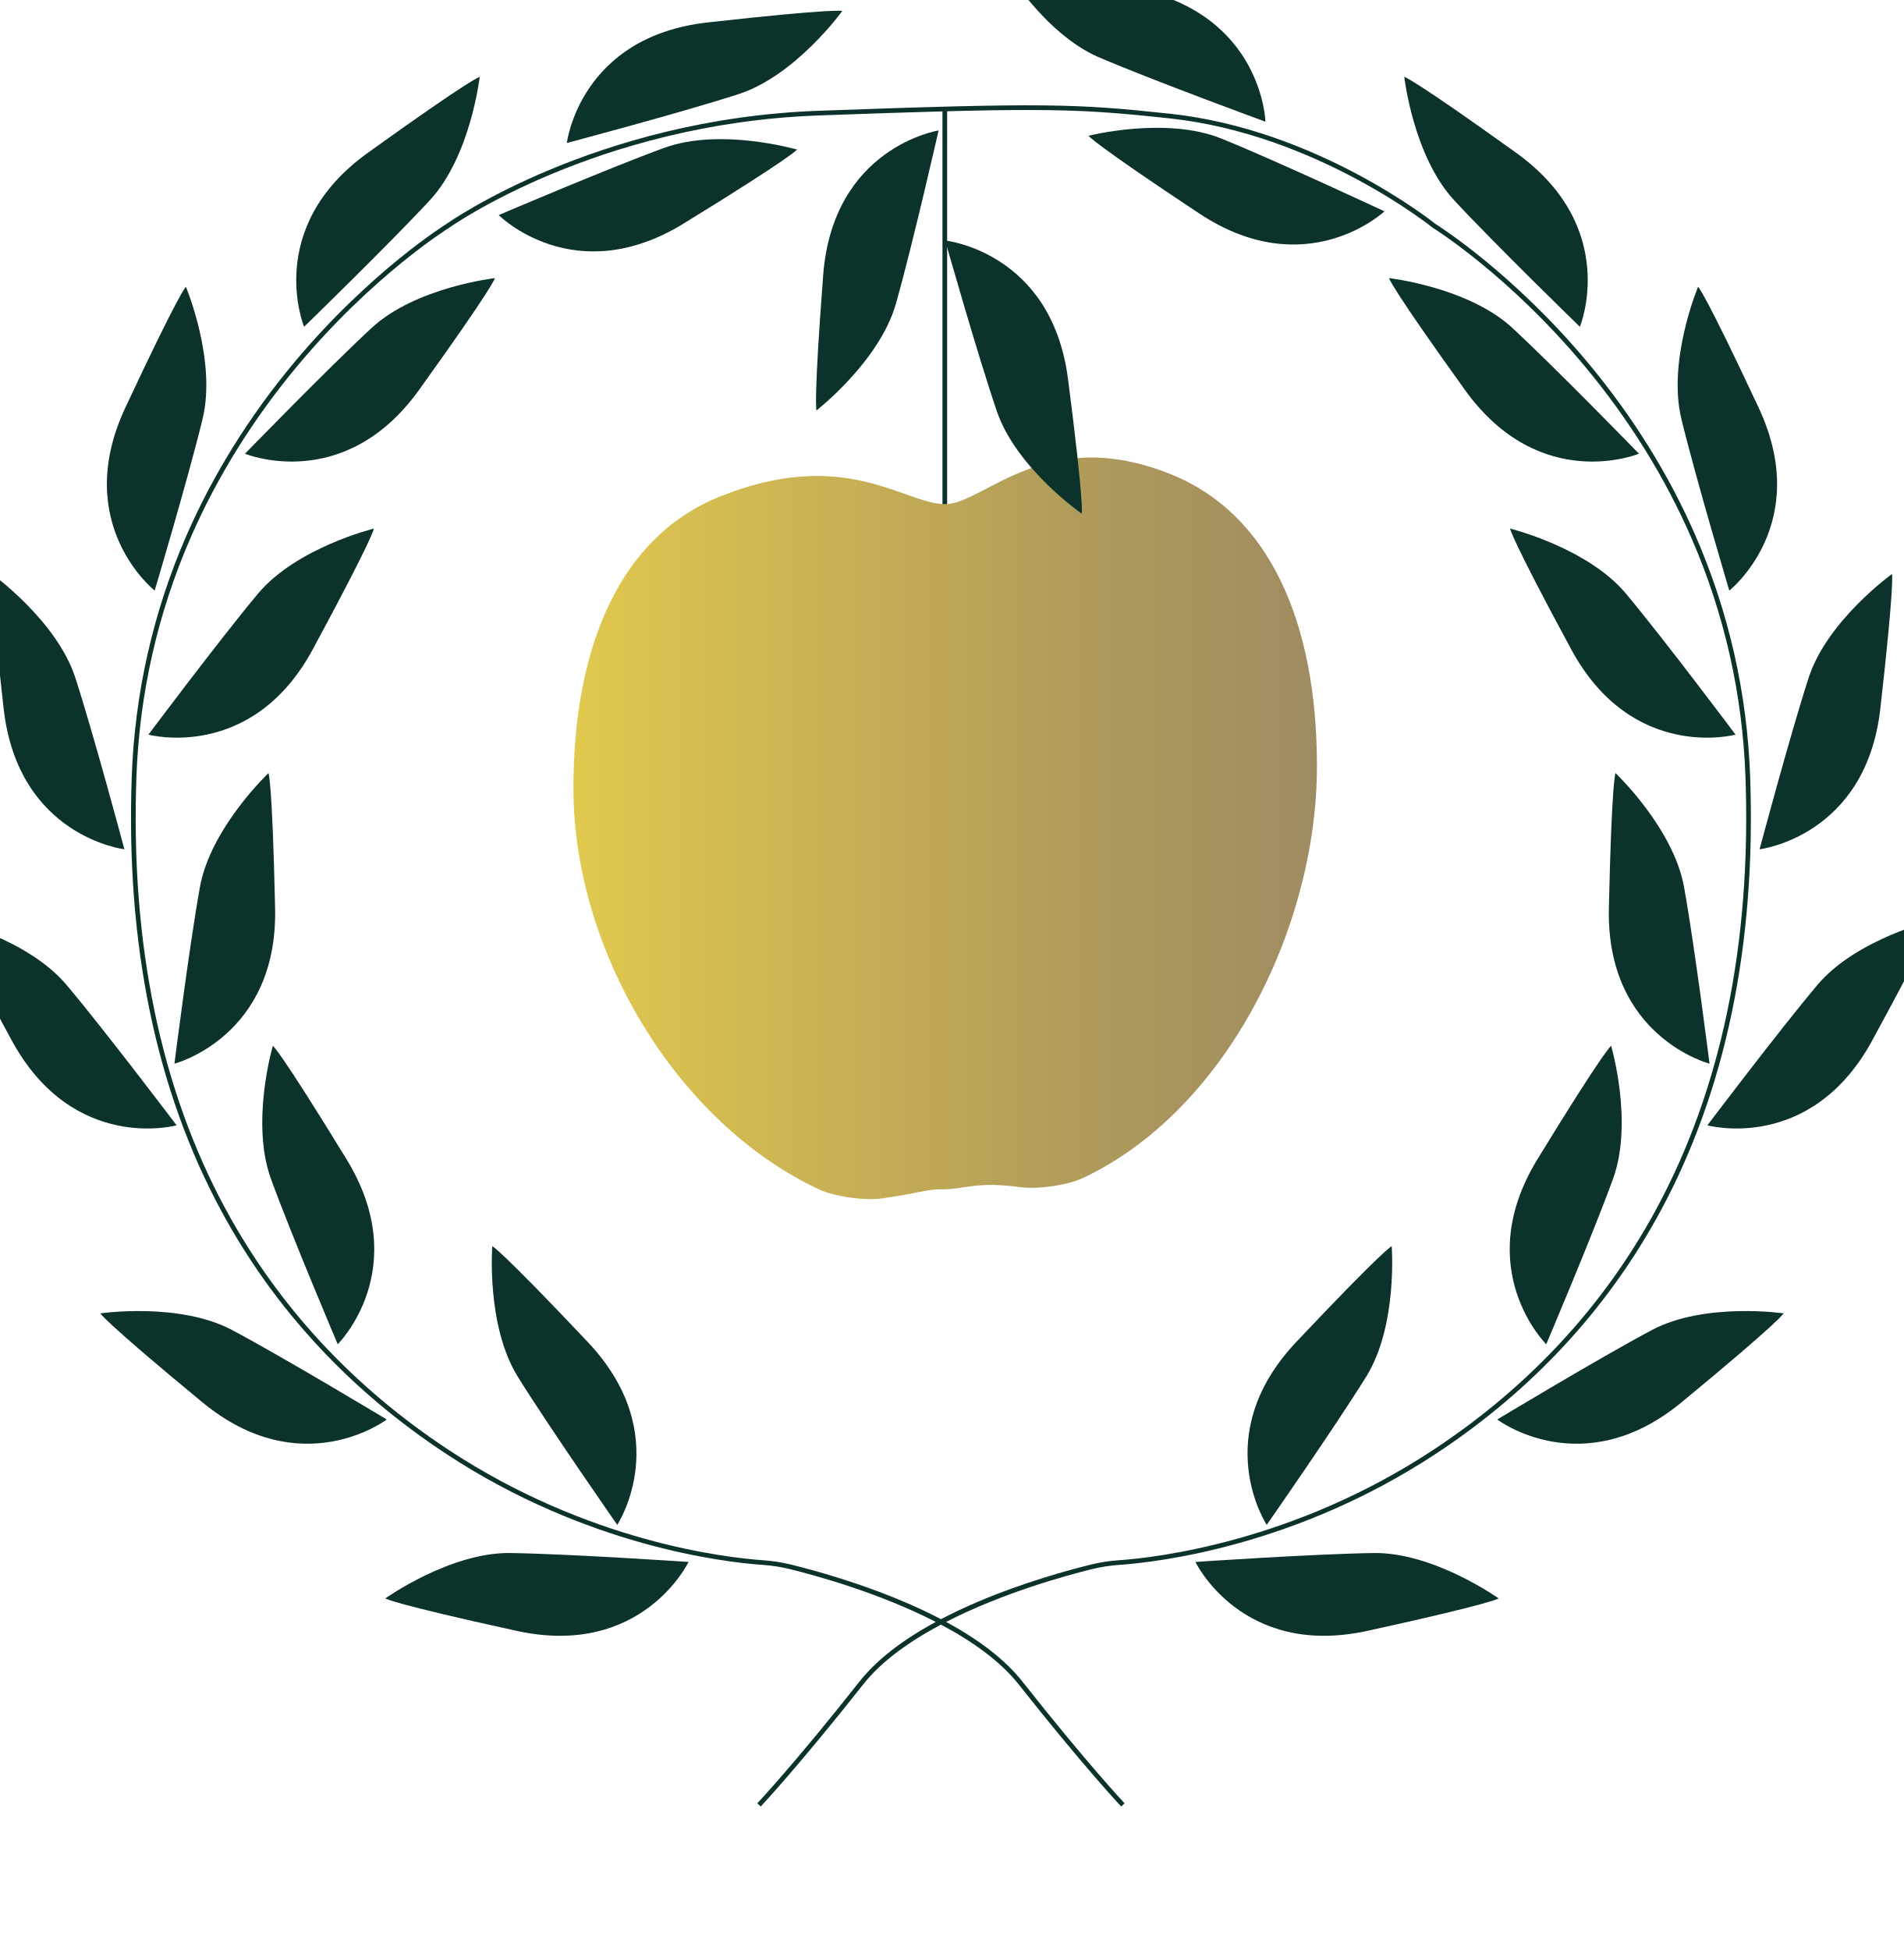
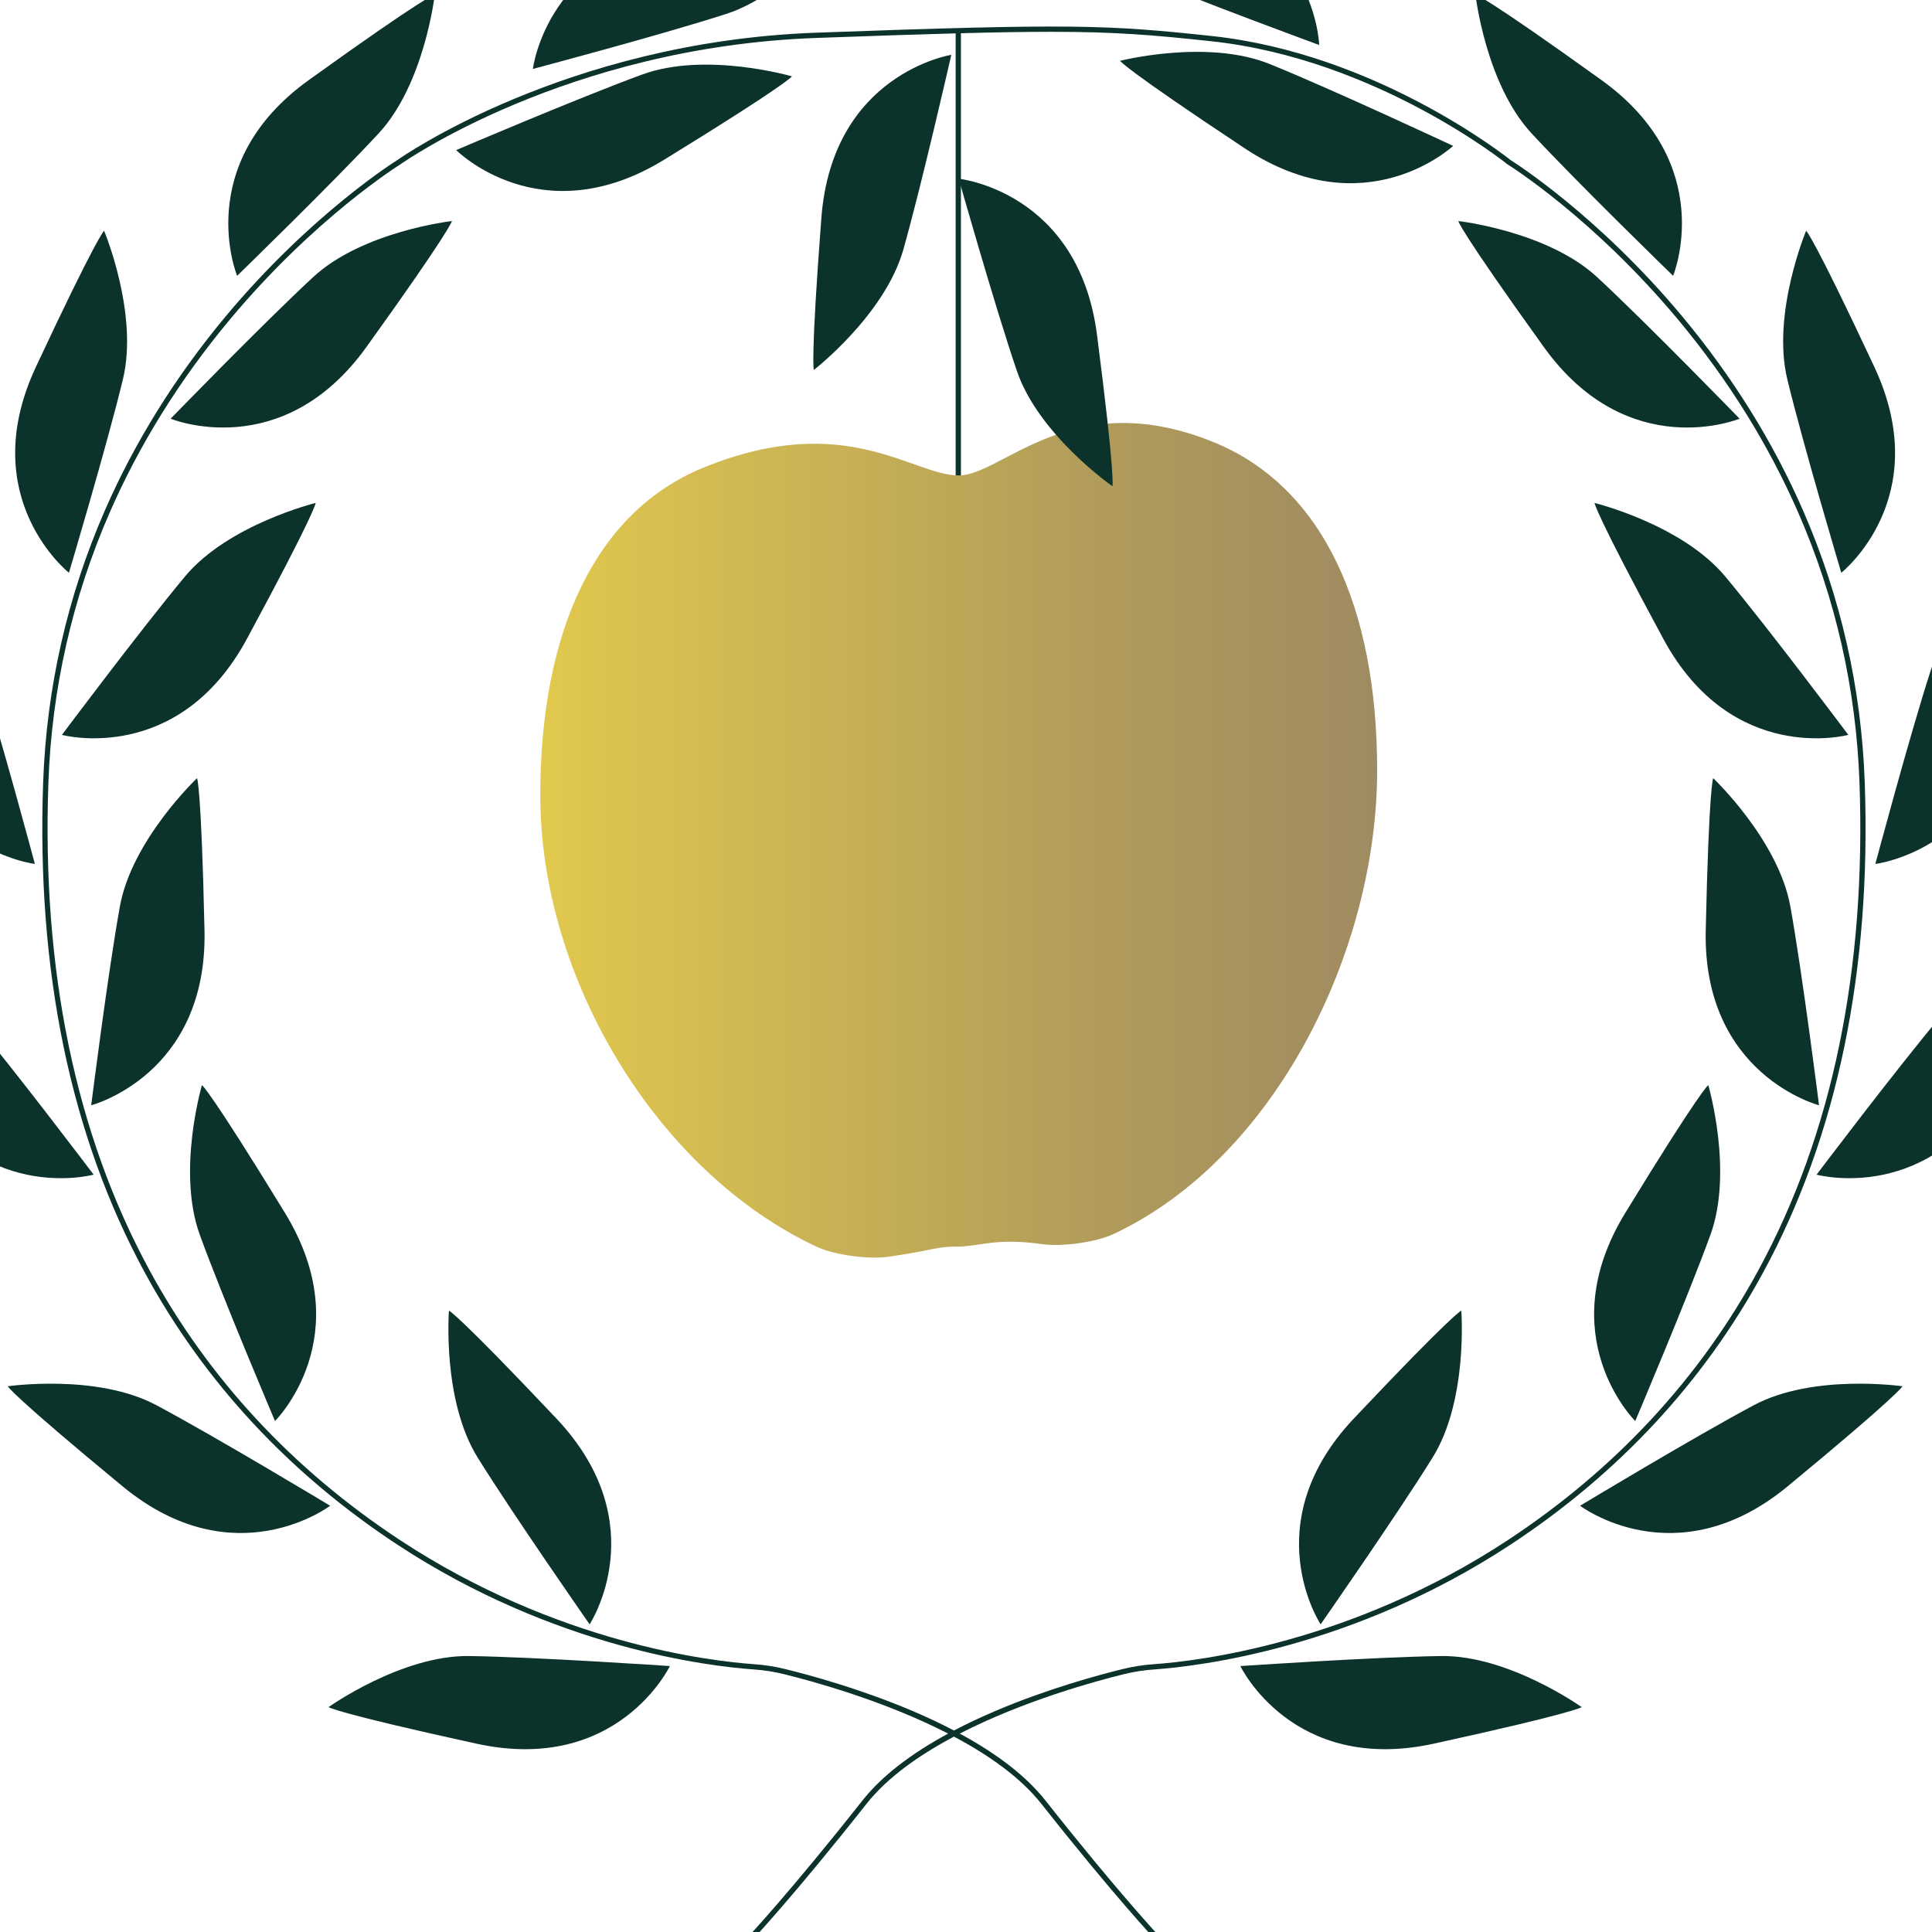
- <svg xmlns="http://www.w3.org/2000/svg" id="Ebene_2" viewBox="525 15 815 835">
+ <svg xmlns="http://www.w3.org/2000/svg" id="Ebene_2" viewBox="565 50 735 735">
  <defs>
    <linearGradient id="Unbenannter_Verlauf_4" x1="770.537" y1="369.681" x2="1088.92" y2="369.681" gradientUnits="userSpaceOnUse">
      <stop offset="0" stop-color="#e2c94e" />
      <stop offset=".032" stop-color="#dfc64e" />
      <stop offset=".676" stop-color="#b09b5b" />
      <stop offset=".999" stop-color="#9f8b61" />
    </linearGradient>
  </defs>
  <g id="Components">
    <g id="_724d4372-36aa-42c3-a72e-d228a9e51b37_1">
      <path d="M153.369,1164.067h-6.748v-1.748c0-8.745-5.742-9.99-13.486-6.743-13.237,5.742-30.723,12.49-52.705,12.49-47.71,0-80.43-35.972-80.43-87.676,0-54.453,37.466-95.171,90.669-95.171,24.731,0,44.463,6.245,59.453,12.49l-12.49,35.469h-6.494l1.245-3.994c5.747-18.237-13.735-35.723-43.213-35.723-46.46,0-61.694,36.221-61.694,69.692,0,51.455,27.227,92.92,72.188,92.92,19.731,0,26.226-9.741,26.226-28.726v-52.954c0-5.747-1.245-9.492-6.24-9.492h-5.996v-6.494h44.961v5.742c-3.745,0-5.244,1.25-5.244,8.994v90.923Z" style="fill:#0c322c;" />
      <path d="M179.321,1077.392c0-50.957,34.468-91.675,86.924-91.675,52.207,0,86.924,40.718,86.924,90.176,0,51.206-34.717,91.919-86.924,91.919-52.705,0-86.924-40.713-86.924-90.42ZM278.232,1156.572c27.227,0,45.962-21.729,45.962-65.693,0-50.205-27.725-94.17-70.19-94.17-27.974,0-46.46,23.98-46.46,63.945,0,50.21,29.224,95.918,70.689,95.918Z" style="fill:#0c322c;" />
      <path d="M406.851,1006.2l-.249,132.886c0,13.242,4.497,16.489,18.984,16.489,24.976,0,35.967-6.245,41.465-21.733l.996-2.749h5.747l-5.996,32.974h-98.413v-4.995c8.74,0,9.99-3.745,9.99-11.992v-140.879c0-8.242-1.25-11.987-9.99-11.987v-4.995h47.456v4.995c-8.74,0-9.99,3.745-9.99,11.987Z" style="fill:#0c322c;" />
      <path d="M644.634,1074.394c0,53.955-36.47,89.673-97.168,89.673h-59.448v-4.995c8.74,0,9.99-3.745,9.99-11.992v-140.879c0-8.242-1.25-11.987-9.99-11.987v-4.995h49.707c70.439,0,106.909,33.97,106.909,85.176ZM614.907,1078.891c0-56.201-35.469-81.68-78.931-81.68-9.243,0-10.742,4.243-10.742,10.991v127.388c0,14.99,6.494,20.483,20.981,20.483,38.218,0,68.691-24.727,68.691-77.183Z" style="fill:#0c322c;" />
      <path d="M745.269,1043.422l.752-2.251h5.996l-11.992,42.466h-6.245l1.001-5.249c2.749-13.984-4.746-16.235-14.238-16.235h-22.48v77.188c0,12.988,3.745,16.733,24.477,16.733,28.227,0,36.47-6.743,40.469-20.483l.996-3.247h5.996l-6.245,31.724h-102.91v-4.995c8.74,0,9.99-3.745,9.99-11.992v-140.879c0-8.242-1.25-11.987-9.99-11.987v-4.995h112.153l-6.997,29.971h-5.991l.498-2.495c2.246-12.241-4.497-19.482-34.722-19.482-19.731,0-27.725,6.245-27.725,30.723v26.226h30.972c8.745,0,13.74-3.496,16.235-10.737Z" style="fill:#0c322c;" />
      <path d="M897.871,1087.382v-76.186c0-8.242-1.25-16.982-12.49-16.982v-4.995h31.226v4.995c-8.745,0-9.995,8.74-9.995,16.982v152.871h-13.984l-73.438-138.13c-4.248-7.993-13.491-6.997-13.491,2.495v113.652c0,8.242,1.25,16.987,15.488,16.987v4.995h-34.219v-4.995c8.74,0,9.99-8.745,9.99-16.987v-135.884c0-8.242-1.25-11.987-9.99-11.987v-4.995h42.212l54.951,102.661c4.746,8.74,13.74,7.495,13.74-4.497Z" style="fill:#0c322c;" />
      <path d="M1020.488,1043.422l.752-2.251h5.996l-11.992,42.466h-6.24l.996-5.249c2.744-13.984-4.746-16.235-14.238-16.235h-22.48v77.188c0,12.988,3.745,16.733,24.477,16.733,28.227,0,36.47-6.743,40.464-20.483l1.006-3.247h5.986l-6.24,31.724h-102.91v-4.995c8.74,0,9.99-3.745,9.99-11.992v-140.879c0-8.242-1.25-11.987-9.99-11.987v-4.995h112.148l-6.992,29.971h-5.996l.498-2.495c2.256-12.241-4.492-19.482-34.717-19.482-19.731,0-27.725,6.245-27.725,30.723v26.226h30.977c8.74,0,13.73-3.496,16.23-10.737Z" style="fill:#0c322c;" />
      <path d="M1072.178,1147.079v-140.879c0-8.242-1.25-11.987-9.99-11.987v-4.995h67.188c29.727,0,45.713,9.492,45.713,31.221,0,18.486-10.742,33.721-38.467,49.956l41.465,76.685c4.746,8.496,8.242,11.743,14.238,11.992v4.995h-48.711v-4.995c6.25,0,7.744-3.999,3.75-11.992l-24.229-49.204c-4.502-8.994-8.496-12.49-14.238-12.49s-9.746,5.244-9.746,15.986v45.708c0,8.247,1.006,11.992,9.746,11.992v4.995h-46.709v-4.995c8.74,0,9.99-3.745,9.99-11.992ZM1145.117,1026.435c0-21.733-12.744-29.477-26.484-29.477-15.479,0-19.482,9.492-19.482,22.231v60.947c25.234-3.745,45.967-26.475,45.967-53.701Z" style="fill:#0c322c;" />
      <path d="M1240.01,1142.587l38.467-136.387c2.246-7.993,1.25-11.987-9.99-11.987v-4.995h54.697l44.717,157.861c2.246,7.744,4.248,11.992,9.99,11.992v4.995h-43.965v-4.995c6.494,0,7.998-4.248,5.752-11.992l-17.734-63.442h-56.455l-16.738,58.95c-2.744,9.99,2.754,16.484,11.24,16.484v4.995h-31.221v-4.995c4.492,0,8.242-6.245,11.24-16.484ZM1319.688,1075.644l-16.729-59.453c-3.506-12.485-15.244-11.24-18.242-.249l-16.982,59.702h51.953Z" style="fill:#0c322c;" />
      <path d="M1397.852,1147.079v-140.879c0-8.242-1.25-11.987-9.99-11.987v-4.995h61.943c30.977,0,50.713,13.735,50.713,39.712,0,24.482-16.992,45.464-52.207,56.206l-22.979,6.992-.254,54.951c0,8.247,1.25,11.992,9.99,11.992v4.995h-47.207v-4.995c8.74,0,9.99-3.745,9.99-11.992ZM1471.289,1032.177c0-22.48-10.742-34.717-29.473-34.717-11.738,0-16.738,6.494-16.738,21.982v63.442c32.725-3.247,46.211-28.975,46.211-50.708Z" style="fill:#0c322c;" />
      <path d="M1576.68,1054.159c10.488,0,15.986-4.497,17.979-10.737l.752-2.251h5.996l-11.992,42.466h-6.24l.996-5.249c2.744-13.984-4.746-16.235-14.238-16.235l-17.734.249v84.678c0,8.247,1.494,11.992,10.742,11.992v4.995h-47.959v-4.995c8.74,0,9.99-3.745,9.99-11.992v-140.879c0-8.242-1.25-11.987-9.99-11.987v-4.995h107.402l-7.988,33.97h-5.996l.498-2.5c3.496-16.733-10.488-23.477-35.967-23.477-16.484,0-20.479,8.491-20.479,25.225v31.724h24.229Z" style="fill:#0c322c;" />
      <path d="M1718.535,1043.422l.752-2.251h5.996l-11.992,42.466h-6.24l.996-5.249c2.744-13.984-4.746-16.235-14.238-16.235h-22.48v77.188c0,12.988,3.75,16.733,24.482,16.733,28.223,0,36.465-6.743,40.459-20.483l1.006-3.247h5.986l-6.24,31.724h-102.91v-4.995c8.74,0,9.99-3.745,9.99-11.992v-140.879c0-8.242-1.25-11.987-9.99-11.987v-4.995h112.148l-6.992,29.971h-5.996l.498-2.495c2.256-12.241-4.492-19.482-34.717-19.482-19.736,0-27.725,6.245-27.725,30.723v26.226h30.977c8.74,0,13.73-3.496,16.23-10.737Z" style="fill:#0c322c;" />
      <path d="M1797.705,1006.2l-.254,132.886c0,13.242,4.492,16.489,18.984,16.489,24.98,0,35.967-6.245,41.465-21.733l.996-2.749h5.742l-5.986,32.974h-98.418v-4.995c8.74,0,9.99-3.745,9.99-11.992v-140.879c0-8.242-1.25-11.987-9.99-11.987v-4.995h47.461v4.995c-8.75,0-9.99,3.745-9.99,11.987Z" style="fill:#0c322c;" />
      <path d="M439.824,1289.159c0,4.414-4.497,8.193-13.486,11.328-8.994,3.144-19.936,4.707-32.827,4.707s-29.014-1.777-48.355-5.342c-10.181,5.264-19.512,13.105-27.993,23.535-8.486,10.44-17.559,25.156-27.231,44.16-9.668,19.004-16.758,31.68-21.25,38.047-4.497,6.357-10.732,12.51-18.706,18.447-20.698,15.44-42.241,23.154-64.639,23.154-12.046,0-21.846-2.559-29.395-7.676s-11.323-11.69-11.323-19.717c0-4.102,1.187-7.588,3.564-10.498,2.373-2.9,5.254-4.356,8.652-4.356,5.425,0,8.145,2.842,8.145,8.525,0,2.744-.855,5.068-2.549,6.963s-3.731,2.842-6.104,2.842c-3.906,0-5.854-1.865-5.854-5.606,0-2.031-.342-3.047-1.02-3.047-1.357,0-2.036,2.031-2.036,6.104,0,6.787,3.477,12.471,10.435,17.051s15.44,6.875,25.449,6.875c22.227,0,42.158-10.01,59.805-30.029,8.31-9.336,18.999-24.775,32.065-46.318,21.377-34.951,43.687-57.94,66.934-68.965-10.015-2.207-25.195-5.264-45.557-9.16-7.632-1.191-15.269-1.787-22.905-1.787-1.187,0-4.668.176-10.43.508,3.897,7.295,5.85,15.615,5.85,24.941,0,18.154-6.914,35.244-20.737,51.279-13.833,16.035-28.633,24.053-44.409,24.053-6.45,0-11.753-2.207-15.908-6.621-4.155-4.404-6.235-10.01-6.235-16.797,0-9.502,3.564-19.971,10.688-31.426,7.129-11.455,16.416-21.465,27.866-30.029,11.455-8.565,23.965-14.551,37.539-17.939-6.616-8.818-15.947-13.232-27.993-13.232-10.181,0-20.488,2.969-30.923,8.906-10.43,5.938-19.556,13.994-27.354,24.17-1.191,1.533-1.953,2.295-2.29,2.295-.513,0-.855-.254-1.02-.762,0-1.357,3.394-5.43,10.181-12.217,16.289-16.289,33.34-24.434,51.152-24.434,13.906,0,24.429,4.834,31.558,14.502,10.176-2.881,21.714-4.326,34.609-4.326,6.616,0,12.808.478,18.579,1.406,5.762.928,20.102,3.691,43.008,8.271,19.17-8.31,37.573-12.471,55.225-12.471,18.149,0,27.227,3.564,27.227,10.684ZM264.228,1307.743c0-6.621-1.528-12.725-4.58-18.33-18.496,3.057-35.757,12.598-51.787,28.633-16.035,16.035-24.053,31.855-24.053,47.461,0,5.947,1.821,10.947,5.474,15.02,3.647,4.072,8.184,6.104,13.613,6.104,14.082,0,27.822-8.652,41.23-25.957,13.398-17.305,20.102-34.951,20.102-52.93ZM437.788,1289.413c0-2.373-2.334-4.404-6.997-6.104-4.668-1.699-10.562-2.549-17.686-2.549-17.646,0-34.868,3.74-51.66,11.201,2.036.342,7.544,1.357,16.538,3.057,13.232,2.539,25.024,3.818,35.376,3.818,6.782,0,12.554-.938,17.305-2.803,4.746-1.865,7.124-4.072,7.124-6.621Z" style="fill:#0c322c;" />
      <path d="M359.917,1402.665c0,.684-2.461,3.731-7.378,9.16-6.279,6.963-12.217,10.43-17.817,10.43-6.279,0-9.414-3.643-9.414-10.938,0-2.373.508-5.342,1.523-8.906-5.259,4.58-9.502,9.121-12.72,13.613-3.228,4.502-8.911,13.613-17.051,27.354h-15.273l20.361-33.076c10.181-16.631,15.269-26.895,15.269-30.801,0-2.373-.933-3.555-2.798-3.555-4.58,0-12.979,8.906-25.195,26.719-.85,1.191-1.528,1.777-2.036,1.777-.342-.166-.508-.41-.508-.752,0-.332.166-.674.508-1.006l2.29-3.037c12.725-16.816,21.377-25.234,25.957-25.234,6.616,0,9.927,4.219,9.927,12.646,0,6.396-3.398,14.824-10.181,25.273,4.238-4.883,8.31-8.926,12.217-12.139,3.218-7.236,7.163-13.35,11.831-18.32s8.867-7.461,12.598-7.461c2.544,0,3.818,1.103,3.818,3.291,0,3.877-5.771,9.531-17.305,16.963-1.699,1.182-4.414,2.871-8.145,5.059l-1.528,1.26c-1.187,3.721-1.777,6.836-1.777,9.365,0,6.924,2.627,10.381,7.886,10.381,6.445,0,13.491-5.342,21.123-16.035,1.694-1.865,2.715-2.793,3.057-2.793.508,0,.762.254.762.762Z" style="fill:#0c322c;" />
      <path d="M447.207,1402.665c0,1.699-6.025,9.756-18.071,24.18-9.839,11.699-17.559,17.559-23.159,17.559-3.731,0-6.831-1.406-9.287-4.199-2.461-2.803-3.691-6.406-3.691-10.82,0-4.404,1.357-9.248,4.072-14.502-8.315,11.533-14.678,19.336-19.087,23.408-4.414,4.072-8.652,6.113-12.725,6.113-4.414,0-8.101-1.865-11.069-5.586-2.969-3.711-4.453-8.447-4.453-14.199,0-15.889,11.196-29.912,33.594-42.09,9.839-5.4,17.812-8.115,23.921-8.115,5.088,0,7.637,2.412,7.637,7.236,0,1.494-.342,3.33-1.02,5.488l6.362-11.963c2.544.518,4.746.771,6.616.771,2.202,0,5.093-.254,8.652-.771l-21.719,36.397c-7.578,12.725-11.362,21.123-11.362,25.195,0,3.906,1.602,5.85,4.805,5.85,3.208,0,8.438-3.769,15.688-11.318s14.678-16.924,22.27-28.125c.337-.85.757-1.27,1.265-1.27s.762.254.762.762ZM413.106,1382.05c0-4.072-1.86-6.104-5.571-6.104-7.603,0-17.564,7.461-29.893,22.393-12.324,14.932-18.491,26.973-18.491,36.133,0,5.439,2.363,8.145,7.095,8.145,5.737,0,15.615-9.502,29.634-28.496,11.484-15.615,17.227-26.299,17.227-32.07Z" style="fill:#0c322c;" />
      <path d="M560.195,1315.888c-31.05,49.365-50.645,80.967-58.789,94.795s-12.217,22.607-12.217,26.338,1.694,5.596,5.093,5.596c7.461,0,20.269-13.145,38.428-39.443.337-.85.762-1.27,1.27-1.27.513,0,.767.254.767.762,0,.342-.425,1.016-1.274,2.031l-5.342,7.383c-15.615,21.553-27.148,32.324-34.614,32.324-3.731,0-6.831-1.445-9.287-4.326-2.461-2.891-3.691-6.533-3.691-10.947,0-4.404,1.528-9.58,4.58-15.527-14.419,20.537-25.19,30.801-32.319,30.801-4.414,0-8.101-1.865-11.069-5.586-2.969-3.711-4.453-8.447-4.453-14.199,0-13.691,8.481-26.025,25.449-37.022,13.398-8.779,24.004-13.184,31.811-13.184,5.088,0,7.632,2.422,7.632,7.256,0,2.344-.679,4.922-2.031,7.764l44.277-74.316c2.715.518,5.43.771,8.145.771h7.637ZM500.391,1382.558c0-4.404-2.031-6.611-6.084-6.611-7.427,0-17.222,7.461-29.38,22.393s-18.237,26.895-18.237,35.879c0,5.606,2.28,8.398,6.841,8.398,6.587,0,17.9-11.533,33.94-34.609,8.613-12.383,12.92-20.869,12.92-25.449Z" style="fill:#0c322c;" />
      <path d="M577.5,1402.665c0,.342-.425,1.016-1.274,2.031l-5.342,7.383c-15.615,21.553-27.485,32.324-35.63,32.324-3.906,0-7.168-1.367-9.8-4.072-2.632-2.715-3.94-6.191-3.94-10.44,0-4.746,2.881-12.041,8.652-21.885l19.341-32.832c2.593.518,4.673.771,6.231.771,2.251,0,5.449-.195,9.604-.576l-28.408,46.211c-4.004,6.592-6.006,11.748-6.006,15.459,0,3.721,1.938,5.576,5.82,5.576,7.427,0,20.332-13.145,38.726-39.443.337-.85.757-1.27,1.265-1.27s.762.254.762.762ZM575.718,1351.259c0,2.881-1.235,5.596-3.691,8.145-2.461,2.539-5.132,3.818-8.018,3.818-3.731,0-5.596-1.865-5.596-5.606,0-2.705,1.27-5.342,3.818-7.891,2.544-2.539,5.254-3.809,8.14-3.809,3.564,0,5.347,1.777,5.347,5.342Z" style="fill:#0c322c;" />
      <path d="M623.56,1374.413l-1.011,1.533h-16.206l-27.598,47.334c-3.379,5.771-5.064,10.352-5.064,13.74,0,3.731,1.938,5.596,5.82,5.596,7.593,0,20.244-13.145,37.964-39.443.503-.85,1.011-1.27,1.519-1.27.503,0,.757.254.757.762,0,.342-.425,1.016-1.27,2.031l-5.347,7.383c-15.61,21.553-27.314,32.324-35.117,32.324-3.906,0-7.168-1.406-9.8-4.199-2.632-2.803-3.94-6.318-3.94-10.566,0-4.912,2.202-11.104,6.616-18.574l20.864-35.117h-12.725l1.274-1.533h12.471l14.507-24.424c2.544.674,4.917,1.016,7.124,1.016,2.202,0,4.58-.342,7.124-1.016l-14.248,24.424h16.284Z" style="fill:#0c322c;" />
      <path d="M662.241,1402.665c0,.342-.425,1.016-1.274,2.031l-5.342,7.383c-15.615,21.553-27.485,32.324-35.63,32.324-3.906,0-7.168-1.367-9.8-4.072-2.632-2.715-3.94-6.191-3.94-10.44,0-4.746,2.881-12.041,8.652-21.885l19.341-32.832c2.593.518,4.673.771,6.231.771,2.251,0,5.449-.195,9.604-.576l-28.408,46.211c-4.004,6.592-6.006,11.748-6.006,15.459,0,3.721,1.938,5.576,5.82,5.576,7.427,0,20.332-13.145,38.726-39.443.337-.85.757-1.27,1.265-1.27s.762.254.762.762ZM660.459,1351.259c0,2.881-1.235,5.596-3.691,8.145-2.461,2.539-5.132,3.818-8.018,3.818-3.731,0-5.596-1.865-5.596-5.606,0-2.705,1.27-5.342,3.818-7.891,2.544-2.539,5.254-3.809,8.14-3.809,3.564,0,5.347,1.777,5.347,5.342Z" style="fill:#0c322c;" />
      <path d="M736.04,1402.411c0,1.357-2.461,4.492-7.378,9.414-7.3,7.295-13.999,10.947-20.107,10.947-2.544,0-4.834-.518-6.87-1.533-10.859,15.44-21.123,23.164-30.791,23.164-4.922,0-9.165-2.031-12.725-6.084-3.564-4.062-5.347-8.965-5.347-14.707,0-12.685,8.398-24.941,25.195-36.768,11.709-8.281,21.377-12.432,29.014-12.432,7.124,0,10.688,3.799,10.688,11.396,0,9.443-5.01,20.84-15.015,34.17,1.694,1.016,3.56,1.514,5.596,1.514,3.731,0,8.057-1.738,12.979-5.215s8.994-7.676,12.217-12.598c1.02-1.182,1.694-1.777,2.036-1.777.337,0,.508.166.508.508ZM715.938,1385.868c0-6.787-3.057-10.176-9.16-10.176-7.471,0-16.631,7.207-27.485,21.631-10.859,14.414-16.289,26.553-16.289,36.387,0,5.771,2.71,8.652,8.145,8.652,8.989,0,18.745-7.383,29.268-22.139-2.378-2.549-3.564-5.254-3.564-8.145,0-4.072,1.611-8.271,4.834-12.598s6.362-6.484,9.419-6.484c1.353,0,2.29.85,2.798,2.539,1.357-2.881,2.036-6.104,2.036-9.668Z" style="fill:#0c322c;" />
      <path d="M835.796,1402.665c0,1.699-6.05,9.756-18.149,24.18-9.888,11.699-17.642,17.559-23.267,17.559-3.755,0-6.909-1.445-9.463-4.326-2.559-2.891-3.833-6.445-3.833-10.693,0-3.731.771-7.168,2.314-10.303,1.543-3.144,5.654-9.59,12.344-19.346,6.68-9.756,10.024-15.986,10.024-18.701,0-3.398-1.777-5.088-5.342-5.088-12.051,0-30.708,22.48-55.986,67.432h-15.527l19.341-30.791c11.03-17.471,16.543-28.418,16.543-32.822,0-2.549-1.016-3.818-3.052-3.818-4.243,0-12.559,8.906-24.941,26.719-.85,1.016-1.445,1.611-1.782,1.777-.508,0-.762-.244-.762-.752,0-.332.166-.674.508-1.006l2.29-3.037c12.725-16.816,21.289-25.234,25.703-25.234,2.715,0,5.093,1.27,7.129,3.789,2.036,2.529,3.052,5.566,3.052,9.102,0,5.225-3.14,12.549-9.414,21.973,9.834-13.301,17.388-22.432,22.646-27.402s10.093-7.461,14.507-7.461c3.731,0,6.826,1.484,9.287,4.443s3.691,6.631,3.691,11.025c0,5.41-3.862,13.906-11.577,25.479-7.725,11.582-11.582,18.975-11.582,22.188,0,3.379,1.694,5.068,5.093,5.068,7.461,0,20.186-13.145,38.169-39.443.342-.85.767-1.27,1.274-1.27s.762.254.762.762Z" style="fill:#0c322c;" />
      <path d="M877.783,1354.316c0,3.389-5.176,10.01-15.523,19.844-.508,2.549-.762,4.756-.762,6.621,0,4.922,2.202,12.559,6.616,22.9,2.202,5.264,3.311,9.668,3.311,13.232,0,7.471-3.652,13.916-10.947,19.346s-15.864,8.145-25.703,8.145c-5.596,0-10.093-1.621-13.486-4.834-3.394-3.223-5.088-7.471-5.088-12.725,0-6.279,2.202-12.344,6.616-18.203,4.409-5.85,8.989-8.779,13.74-8.779h2.29l9.927-12.08c3.052-3.525,7.036-8.398,11.963-14.609,1.353-5.703,3.516-10.615,6.489-14.727,2.964-4.111,5.806-6.172,8.525-6.172,1.353,0,2.031.684,2.031,2.041ZM860.479,1403.534c0-2.383-.088-4.814-.254-7.275-.171-2.471-.254-6.006-.254-10.605,0-3.75.166-6.894.508-9.453-4.58,5.957-11.284,14.307-20.102,25.029,1.528,1.367,2.29,2.988,2.29,4.854,0,4.941-3.989,8.271-11.963,9.971-3.223.684-6.021,2.432-8.394,5.234-2.378,2.812-3.564,5.752-3.564,8.818,0,3.408,1.187,6.221,3.564,8.428,2.373,2.217,5.342,3.32,8.906,3.32,6.953,0,13.569-4.043,19.849-12.139,6.274-8.086,9.414-16.816,9.414-26.182Z" style="fill:#0c322c;" />
      <path d="M953.369,1407.519c0,1.045-3.398,2.666-10.181,4.844-6.787,2.188-11.963,3.281-15.523,3.281-3.398,0-6.875-.42-10.435-1.27-4.243-1.025-7.471-1.533-9.673-1.533-3.394,0-6.704.85-9.922,2.549-.171.166-.43.254-.767.254-.342,0-.508-.166-.508-.508,0-1.016,3.223-2.627,9.668-4.834,6.45-2.207,11.113-3.311,13.999-3.311,1.694,0,5.259.596,10.688,1.777,4.58,1.025,7.891,1.533,9.927,1.533,3.901,0,7.544-.918,10.942-2.764.508-.361.928-.547,1.27-.547s.513.176.513.527Z" style="fill:#0c322c;" />
      <path d="M1363.608,1253.007c0,1.875-1.289,2.822-3.828,2.822h-11.445c-19.004,0-41.992,8.565-68.965,25.703-15.449,9.834-28.379,19.932-38.809,30.283s-28.379,30.957-53.828,61.836c-30.703,37.158-54.629,62.1-71.758,74.824-5.781,4.238-9.082,6.357-9.941,6.357-.508,0-.762-.166-.762-.508l3.574-3.818c10.508-10.684,21.367-31.465,32.578-62.353,10-27.646,17.93-47.793,23.789-60.44,5.84-12.637,12.09-23.193,18.691-31.68,1.543-2.041,2.305-3.135,2.305-3.311l-.254-.254c-.352,0-.859.43-1.523,1.27l-1.289,1.279-3.047,3.818c-5.43,6.787-18.066,23.242-37.91,49.365-31.406,42.422-58.965,72.959-82.715,91.621-12.734,10-20.098,15.01-22.148,15.01-.508-.166-.762-.42-.762-.762s.508-.938,1.523-1.777c16.289-14.766,31.855-37.031,46.699-66.807s22.285-53.486,22.285-71.133c0-12.041-2.93-21.631-8.789-28.76-5.859-7.119-13.867-10.684-24.043-10.684-21.562,0-42.891,12.002-64.004,36.006-21.128,24.014-31.689,48.145-31.689,72.402,0,10.02,2.754,18.164,8.271,24.434,5.508,6.279,12.681,9.414,21.504,9.414,18.828,0,36.562-12.803,53.184-38.428,10.859-16.621,16.289-31.465,16.289-44.531,0-6.113-1.543-11.025-4.609-14.766-3.086-3.731-7.109-5.596-12.07-5.596-2.91,0-5.82.723-8.73,2.168-2.91,1.435-4.356,2.92-4.356,4.453,0,.508.254.762.762.762.352,0,.781-.088,1.309-.254,2.09-.342,3.477-.508,4.16-.508,3.809,0,5.723,2.119,5.723,6.357,0,2.549-.977,4.756-2.93,6.621s-4.277,2.793-6.992,2.793c-5.098,0-7.637-2.793-7.637-8.398,0-4.238,1.914-8.018,5.723-11.318,3.828-3.311,8.184-4.961,13.105-4.961,5.762,0,10.352,2.031,13.75,6.104,3.379,4.072,5.078,9.59,5.078,16.543,0,15.605-7.109,33.174-21.367,52.676-15.781,21.553-32.656,32.324-50.645,32.324-10.352,0-18.921-3.984-25.703-11.963-6.787-7.969-10.181-18.066-10.181-30.283,0-11.367,3.052-23.291,9.16-35.752,6.108-12.471,14.419-23.799,24.946-33.975,23.75-23.076,46.562-34.619,68.457-34.619,12.891,0,23.711,5.059,32.441,15.146,8.73,10.098,13.105,22.52,13.105,37.285,0,15.771-6.523,34.99-19.59,57.637-13.066,22.656-28.926,42.041-47.598,58.154-1.855,1.69-2.793,2.627-2.793,2.793,0,.342.156.518.508.518,2.539,0,10.762-7.217,24.688-21.631,19.668-20.527,46.309-52.852,79.902-96.963,9.668-12.725,19.121-24.092,28.379-34.102,9.238-10.01,14.98-15.02,17.168-15.02.527,0,.781.254.781.771,0,.166-.254.596-.781,1.27-5.254,6.953-9.492,13.994-12.715,21.123-3.555,8.31-9.082,23.75-16.543,46.318-8.145,24.766-15.605,43.682-22.402,56.748-6.777,13.066-15.43,25.029-25.957,35.879-.156.342-.332.596-.508.762,0,.342.176.518.508.518,1.367,0,7.305-5.43,17.812-16.289,7.305-7.471,27.656-31.475,61.094-72.022,17.305-20.869,32.773-37.412,46.445-49.629,13.652-12.217,29.043-23.066,46.172-32.568,23.242-13.066,43.535-19.6,60.84-19.6,5.938,0,8.906,1.103,8.906,3.291Z" style="fill:#0c322c;" />
      <path d="M1233.804,1402.665c0,.342-.42,1.016-1.27,2.031l-5.342,7.383c-15.615,21.553-27.49,32.324-35.635,32.324-3.897,0-7.168-1.367-9.795-4.072-2.627-2.715-3.945-6.191-3.945-10.44,0-4.746,2.881-12.041,8.652-21.885l19.346-32.832c2.588.518,4.668.771,6.231.771,2.246,0,5.449-.195,9.609-.576l-28.418,46.211c-4.004,6.592-6.006,11.748-6.006,15.459,0,3.721,1.943,5.576,5.83,5.576,7.422,0,20.322-13.145,38.721-39.443.332-.85.752-1.27,1.27-1.27.498,0,.752.254.752.762ZM1232.026,1351.259c0,2.881-1.23,5.596-3.691,8.145-2.461,2.539-5.137,3.818-8.018,3.818-3.731,0-5.596-1.865-5.596-5.606,0-2.705,1.27-5.342,3.818-7.891,2.539-2.539,5.254-3.809,8.145-3.809,3.564,0,5.342,1.777,5.342,5.342Z" style="fill:#0c322c;" />
      <path d="M1304.81,1402.665c0,.684-2.461,3.731-7.383,9.16-6.279,6.963-12.217,10.43-17.812,10.43-6.279,0-9.414-3.643-9.414-10.938,0-2.373.508-5.342,1.523-8.906-5.254,4.58-9.502,9.121-12.725,13.613-3.223,4.502-8.906,13.613-17.051,27.354h-15.264l20.352-33.076c10.185-16.631,15.273-26.895,15.273-30.801,0-2.373-.938-3.555-2.803-3.555-4.58,0-12.979,8.906-25.195,26.719-.85,1.191-1.523,1.777-2.031,1.777-.342-.166-.508-.41-.508-.752,0-.332.166-.674.508-1.006l2.295-3.037c12.725-16.816,21.377-25.234,25.957-25.234,6.611,0,9.922,4.219,9.922,12.646,0,6.396-3.398,14.824-10.176,25.273,4.238-4.883,8.31-8.926,12.207-12.139,3.223-7.236,7.168-13.35,11.836-18.32s8.867-7.461,12.598-7.461c2.549,0,3.818,1.103,3.818,3.291,0,3.877-5.771,9.531-17.305,16.963-1.699,1.182-4.414,2.871-8.145,5.059l-1.523,1.26c-1.191,3.721-1.787,6.836-1.787,9.365,0,6.924,2.627,10.381,7.891,10.381,6.445,0,13.486-5.342,21.123-16.035,1.699-1.865,2.715-2.793,3.057-2.793.508,0,.762.254.762.762Z" style="fill:#0c322c;" />
      <path d="M1350.62,1374.413l-1.016,1.533h-16.201l-27.598,47.334c-3.379,5.771-5.068,10.352-5.068,13.74,0,3.731,1.943,5.596,5.83,5.596,7.588,0,20.244-13.145,37.959-39.443.508-.85,1.006-1.27,1.514-1.27s.762.254.762.762c0,.342-.42,1.016-1.27,2.031l-5.342,7.383c-15.615,21.553-27.324,32.324-35.127,32.324-3.897,0-7.168-1.406-9.795-4.199-2.627-2.803-3.945-6.318-3.945-10.566,0-4.912,2.207-11.104,6.621-18.574l20.869-35.117h-12.725l1.27-1.533h12.471l14.502-24.424c2.549.674,4.922,1.016,7.129,1.016s4.58-.342,7.129-1.016l-14.258,24.424h16.289Z" style="fill:#0c322c;" />
      <path d="M1388.784,1354.316c0,3.389-5.176,10.01-15.518,19.844-.518,2.549-.771,4.756-.771,6.621,0,4.922,2.207,12.559,6.621,22.9,2.207,5.264,3.311,9.668,3.311,13.232,0,7.471-3.652,13.916-10.947,19.346s-15.859,8.145-25.703,8.145c-5.596,0-10.098-1.621-13.486-4.834-3.398-3.223-5.088-7.471-5.088-12.725,0-6.279,2.197-12.344,6.611-18.203,4.414-5.85,8.994-8.779,13.75-8.779h2.285l9.922-12.08c3.057-3.525,7.041-8.398,11.963-14.609,1.357-5.703,3.525-10.615,6.494-14.727s5.811-6.172,8.525-6.172c1.357,0,2.031.684,2.031,2.041ZM1371.479,1403.534c0-2.383-.088-4.814-.254-7.275-.166-2.471-.254-6.006-.254-10.605,0-3.75.166-6.894.508-9.453-4.58,5.957-11.279,14.307-20.107,25.029,1.533,1.367,2.295,2.988,2.295,4.854,0,4.941-3.984,8.271-11.963,9.971-3.223.684-6.025,2.432-8.398,5.234-2.373,2.812-3.564,5.752-3.564,8.818,0,3.408,1.191,6.221,3.564,8.428,2.373,2.217,5.352,3.32,8.906,3.32,6.963,0,13.574-4.043,19.854-12.139,6.279-8.086,9.414-16.816,9.414-26.182Z" style="fill:#0c322c;" />
      <path d="M1460.806,1402.665c0,1.191-5.859,8.145-17.559,20.869-12.725,13.906-23.584,20.869-32.578,20.869-5.771,0-10.732-2.207-14.883-6.592-4.16-4.394-6.24-9.639-6.24-15.723,0-6.934,2.842-14.121,8.525-21.553,5.684-7.441,13.271-13.867,22.773-19.277,7.979-4.561,14.512-6.846,19.6-6.846,6.113,0,9.16,3.652,9.16,10.947,0,5.771-1.904,11.494-5.723,17.178s-7.676,8.525-11.582,8.525c-3.731,0-5.596-1.875-5.596-5.644,0-4.434,3.818-8.545,11.455-12.305,5.928-2.9,8.906-6.748,8.906-11.533,0-3.76-2.041-5.635-6.113-5.635-6.787,0-15.225,6.826-25.322,20.479-10.098,13.662-15.137,25.156-15.137,34.482,0,7.812,3.643,11.709,10.938,11.709,5.43,0,12.471-3.564,21.123-10.684,8.652-7.129,17.139-16.455,25.449-27.998,1.016-1.357,1.787-2.031,2.295-2.031.332.166.508.42.508.762Z" style="fill:#0c322c;" />
      <path d="M1540.2,1402.411c0,.674-.43,1.445-1.27,2.285l-5.352,7.383c-15.605,21.553-27.227,32.324-34.863,32.324-3.906,0-7.119-1.406-9.668-4.199-2.549-2.803-3.818-6.406-3.818-10.82,0-5.762,3.135-13.32,9.414-22.646,9.844-14.59,14.766-23.242,14.766-25.957,0-3.223-1.699-4.834-5.088-4.834-4.922,0-11.631,4.824-20.107,14.482-8.486,9.658-19.941,27.646-34.355,53.975-2.549-.85-4.668-1.279-6.367-1.279-1.865,0-4.326.43-7.373,1.279l18.32-33.262c2.549-4.775,6.357-11.777,11.455-20.986,2.705-4.434,11.094-18.76,25.166-42.988l18.857-32.051c2.49.518,4.57.771,6.231.771,3.164,0,6.24-.322,9.229-.957-8.418,13.838-21.123,34.434-38.115,61.768-.518.85-6.992,11.523-19.424,32.022,15.635-22.871,27.959-34.307,36.963-34.307,3.574,0,6.631,1.523,9.18,4.57,2.549,3.037,3.828,6.758,3.828,11.152,0,5.576-3.652,13.779-10.947,24.59-8.145,12.002-12.217,19.531-12.217,22.568,0,3.555,1.787,5.322,5.352,5.322,6.445,0,17.129-10.43,32.06-31.299l3.818-5.342,2.295-2.803c.332-.85.84-1.27,1.523-1.27.332,0,.508.166.508.508Z" style="fill:#0c322c;" />
      <path d="M1627.749,1402.665c0,1.699-6.025,9.756-18.066,24.18-9.844,11.699-17.559,17.559-23.164,17.559-3.731,0-6.826-1.406-9.287-4.199-2.461-2.803-3.691-6.406-3.691-10.82,0-4.404,1.357-9.248,4.072-14.502-8.31,11.533-14.678,19.336-19.082,23.408-4.414,4.072-8.652,6.113-12.725,6.113-4.414,0-8.105-1.865-11.074-5.586-2.969-3.711-4.453-8.447-4.453-14.199,0-15.889,11.201-29.912,33.594-42.09,9.834-5.4,17.812-8.115,23.926-8.115,5.088,0,7.627,2.412,7.627,7.236,0,1.494-.342,3.33-1.016,5.488l6.367-11.963c2.539.518,4.746.771,6.611.771,2.207,0,5.088-.254,8.652-.771l-21.719,36.397c-7.578,12.725-11.367,21.123-11.367,25.195,0,3.906,1.602,5.85,4.814,5.85,3.203,0,8.428-3.769,15.684-11.318s14.678-16.924,22.275-28.125c.332-.85.752-1.27,1.26-1.27s.762.254.762.762ZM1593.648,1382.05c0-4.072-1.855-6.104-5.576-6.104-7.598,0-17.559,7.461-29.883,22.393-12.334,14.932-18.496,26.973-18.496,36.133,0,5.439,2.363,8.145,7.1,8.145,5.732,0,15.615-9.502,29.629-28.496,11.484-15.615,17.227-26.299,17.227-32.07Z" style="fill:#0c322c;" />
      <path d="M1712.485,1313.612c0,7.334-5.215,16.611-15.645,27.852-10.44,11.24-24.141,22.227-41.103,32.949h21.377l-1.016,1.533h-21.631l-10.185,19.844c-12.559,24.434-23.242,42.842-32.06,55.225s-19.092,23.418-30.791,33.086c-15.947,13.232-30.801,19.854-44.541,19.854-6.104,0-9.16-.859-9.16-2.549,0-.85.43-1.27,1.27-1.27.684,0,1.191.078,1.533.254,2.881.84,5.684,1.27,8.398,1.27,11.211,0,22.5-5.01,33.867-15.01,6.963-6.104,13.076-13.31,18.34-21.621,4.248-6.621,14.434-24.678,30.557-54.19l19.043-34.893h-13.252l1.025-1.533h13.486c10.518-18.047,22.217-33.672,35.117-46.875,12.891-13.193,22.812-19.795,29.775-19.795,3.731,0,5.596,1.953,5.596,5.869ZM1710.962,1313.339c0-2.715-1.357-4.072-4.072-4.072-6.279,0-14.854,7.217-25.703,21.631-5.43,7.295-13.574,20.869-24.434,40.723,13.574-9.336,25.996-20.068,37.285-32.197,11.279-12.129,16.924-20.82,16.924-26.084Z" style="fill:#0c322c;" />
      <path d="M1710.444,1374.413l-1.016,1.533h-16.201l-27.598,47.334c-3.379,5.771-5.068,10.352-5.068,13.74,0,3.731,1.943,5.596,5.83,5.596,7.588,0,20.244-13.145,37.959-39.443.508-.85,1.006-1.27,1.514-1.27s.762.254.762.762c0,.342-.42,1.016-1.27,2.031l-5.342,7.383c-15.615,21.553-27.324,32.324-35.127,32.324-3.897,0-7.168-1.406-9.795-4.199-2.627-2.803-3.945-6.318-3.945-10.566,0-4.912,2.207-11.104,6.621-18.574l20.869-35.117h-12.725l1.27-1.533h12.471l14.502-24.424c2.549.674,4.922,1.016,7.129,1.016s4.58-.342,7.129-1.016l-14.258,24.424h16.289Z" style="fill:#0c322c;" />
      <path d="M1005.086,788.554c-.159-.168-16.205-17.225-43.89-52.293-7.96-10.083-20.102-18.597-33.282-25.593-13.181,6.996-25.322,15.51-33.282,25.593-27.685,35.068-43.731,52.125-43.89,52.293l-1.454-1.373c.158-.168,16.152-17.171,43.775-52.159,7.191-9.108,18.133-17.651,32.644-25.507-24.314-12.494-51.529-19.919-62.411-22.595-3.844-.945-7.642-1.539-11.611-1.815-16.625-1.16-75.53-8.011-135.528-47.482-41.211-27.113-73.562-61.984-96.154-103.645-28.168-51.941-41.151-114.633-38.59-186.333,1.281-35.863,9.163-70.628,23.427-103.329,11.409-26.155,26.902-51.054,46.05-74.004,32.602-39.075,64.969-59.231,65.293-59.431.565-.41,63.546-44.975,159.266-48.442,96.743-3.506,110.272-3.064,150.659,1.273,62.297,6.689,111.725,45.708,113.594,47.203,1.524.955,33.269,21.08,65.237,59.397,19.148,22.95,34.641,47.849,46.05,74.004,14.264,32.701,22.146,67.466,23.427,103.329,2.561,71.7-10.423,134.392-38.59,186.333-22.592,41.661-54.943,76.532-96.154,103.644-59.998,39.473-118.903,46.323-135.528,47.483-3.969.276-7.767.87-11.611,1.815-10.881,2.676-38.097,10.101-62.411,22.595,14.511,7.856,25.453,16.398,32.644,25.507,27.623,34.988,43.616,51.991,43.774,52.159l-1.454,1.373ZM964.884,62.099c-19.767,0-46.313.777-89.364,2.337-95.085,3.445-157.609,47.661-158.23,48.107-.38.237-32.516,20.259-64.912,59.105-19.015,22.801-34.399,47.532-45.724,73.508-14.152,32.457-21.972,66.963-23.243,102.56-2.548,71.338,10.354,133.685,38.349,185.308,22.434,41.367,54.562,75.997,95.496,102.928,59.592,39.204,118.065,46.007,134.567,47.157,4.085.285,7.994.896,11.95,1.87,9.637,2.369,28.707,7.577,48.152,15.837,5.717,2.428,11.049,4.938,15.988,7.524,4.939-2.587,10.271-5.097,15.988-7.524,19.444-8.26,38.515-13.468,48.152-15.837,3.957-.974,7.865-1.585,11.949-1.87,16.502-1.15,74.976-7.953,134.567-47.157,40.933-26.931,73.062-61.56,95.496-102.928,27.995-51.623,40.897-113.97,38.349-185.308-1.271-35.597-9.091-70.103-23.243-102.56-11.326-25.976-26.709-50.707-45.724-73.508-32.395-38.847-64.532-58.868-64.853-59.065l-.106-.075c-.493-.4-50.005-40.087-112.598-46.809-22.321-2.397-36.417-3.601-61.008-3.601Z" style="fill:#0c322c;" />
      <path d="M655.214,154.93s-17.486-42.317,27.279-74.492c44.765-32.175,47.912-32.525,47.912-32.525,0,0-3.847,33.923-21.333,52.809-17.486,18.885-53.858,54.207-53.858,54.207" style="fill:#0c322c;" />
      <path d="M767.724,76.226s5.463-45.46,60.247-51.608c54.784-6.148,57.7-4.912,57.7-4.912,0,0-19.958,27.7-44.45,35.61-24.492,7.91-73.497,20.911-73.497,20.911" style="fill:#0c322c;" />
      <path d="M629.916,209.284s42.317,17.486,74.492-27.279c32.175-44.765,32.525-47.912,32.525-47.912,0,0-33.923,3.847-52.809,21.333-18.885,17.486-54.207,53.858-54.207,53.858" style="fill:#0c322c;" />
      <path d="M738.538,107.098s32.286,32.467,79.248,3.593,48.5-31.642,48.5-31.642c0,0-32.779-9.547-56.95-.707-24.172,8.84-70.797,28.756-70.797,28.756" style="fill:#0c322c;" />
      <path d="M588.552,329.575s44.203,11.942,70.4-36.564c26.197-48.506,26.142-51.672,26.142-51.672,0,0-33.155,8.146-49.653,27.9-16.499,19.754-46.889,60.337-46.889,60.337" style="fill:#0c322c;" />
      <path d="M599.695,470.478s44.324-11.484,43.102-66.599c-1.222-55.114-2.836-57.839-2.836-57.839,0,0-24.787,23.478-29.356,48.807-4.569,25.329-10.91,75.631-10.91,75.631" style="fill:#0c322c;" />
      <path d="M669.62,590.616s32.532-32.22,3.754-79.24c-28.778-47.02-31.544-48.564-31.544-48.564,0,0-9.614,32.759-.823,56.949,8.791,24.19,28.612,70.855,28.612,70.855" style="fill:#0c322c;" />
      <path d="M591.226,267.898s-35.92-28.394-12.561-78.328c23.359-49.935,25.935-51.776,25.935-51.776,0,0,13.205,31.484,7.164,56.502-6.041,25.019-20.538,73.602-20.538,73.602" style="fill:#0c322c;" />
      <path d="M578.263,378.668s-45.468-5.398-51.694-60.174c-6.226-54.775-4.994-57.693-4.994-57.693,0,0,27.728,19.919,35.673,44.399,7.945,24.481,21.015,73.467,21.015,73.467" style="fill:#0c322c;" />
      <path d="M600.628,496.876s-44.152,12.127-70.553-36.268c-26.401-48.395-26.36-51.562-26.36-51.562,0,0,33.189,8.006,49.77,27.691,16.581,19.684,47.142,60.139,47.142,60.139" style="fill:#0c322c;" />
      <path d="M690.6,622.838s-36.466,27.69-78.983-7.402c-42.517-35.091-43.657-38.046-43.657-38.046,0,0,33.784-4.922,56.501,7.176,22.717,12.098,66.139,38.271,66.139,38.271" style="fill:#0c322c;" />
      <path d="M789.308,667.956s25.199-38.229-12.646-78.315c-37.845-40.085-40.869-41.026-40.869-41.026,0,0-2.661,34.037,10.924,55.897,13.585,21.86,42.592,63.443,42.592,63.443" style="fill:#0c322c;" />
      <path d="M1201.504,154.93s17.486-42.317-27.279-74.492c-44.765-32.175-47.912-32.525-47.912-32.525,0,0,3.847,33.923,21.333,52.809,17.486,18.885,53.858,54.207,53.858,54.207" style="fill:#0c322c;" />
      <path d="M1226.802,209.284s-42.317,17.486-74.492-27.279c-32.175-44.765-32.525-47.912-32.525-47.912,0,0,33.923,3.847,52.809,21.333,18.885,17.486,54.207,53.858,54.207,53.858" style="fill:#0c322c;" />
      <path d="M1066.87,67.121s-1.27-45.77-55.259-56.917C957.621-.942,954.604.021,954.604.021c0,0,17.333,29.413,40.996,39.537,23.663,10.123,71.269,27.564,71.269,27.564" style="fill:#0c322c;" />
      <path d="M926.909,70.863s-45.237,7.077-49.432,62.045-2.857,57.838-2.857,57.838c0,0,26.972-20.931,34.006-45.689,7.034-24.758,18.283-74.195,18.283-74.195" style="fill:#0c322c;" />
      <path d="M1117.826,105.498s-33.367,31.355-79.324.906c-45.957-30.448-47.4-33.267-47.4-33.267,0,0,33.083-8.431,56.942,1.223,23.858,9.654,69.782,31.138,69.782,31.138" style="fill:#0c322c;" />
      <path d="M1268.166,329.575s-44.203,11.942-70.4-36.564c-26.197-48.506-26.142-51.672-26.142-51.672,0,0,33.155,8.146,49.653,27.9,16.499,19.754,46.889,60.337,46.889,60.337" style="fill:#0c322c;" />
      <path d="M1257.023,470.478s-44.324-11.484-43.102-66.599c1.222-55.114,2.836-57.839,2.836-57.839,0,0,24.787,23.478,29.356,48.807,4.569,25.329,10.91,75.631,10.91,75.631" style="fill:#0c322c;" />
      <path d="M1187.098,590.616s-32.532-32.22-3.754-79.24c28.778-47.02,31.544-48.564,31.544-48.564,0,0,9.614,32.759.823,56.949-8.791,24.19-28.612,70.855-28.612,70.855" style="fill:#0c322c;" />
      <path d="M1265.492,267.898s35.92-28.394,12.561-78.328c-23.359-49.935-25.935-51.776-25.935-51.776,0,0-13.205,31.484-7.164,56.502,6.041,25.019,20.538,73.602,20.538,73.602" style="fill:#0c322c;" />
      <path d="M1278.455,378.668s45.468-5.398,51.694-60.174c6.226-54.775,4.994-57.693,4.994-57.693,0,0-27.728,19.919-35.673,44.399-7.945,24.481-21.015,73.467-21.015,73.467" style="fill:#0c322c;" />
      <path d="M1256.091,496.876s44.152,12.127,70.553-36.268c26.401-48.395,26.36-51.562,26.36-51.562,0,0-33.189,8.006-49.77,27.691-16.581,19.684-47.142,60.139-47.142,60.139" style="fill:#0c322c;" />
      <path d="M1166.118,622.838s36.466,27.69,78.983-7.402c42.517-35.091,43.657-38.046,43.657-38.046,0,0-33.784-4.922-56.501,7.176-22.717,12.098-66.139,38.271-66.139,38.271" style="fill:#0c322c;" />
      <path d="M1067.411,667.956s-25.199-38.229,12.646-78.315c37.845-40.085,40.869-41.026,40.869-41.026,0,0,2.661,34.037-10.924,55.897-13.585,21.86-42.592,63.443-42.592,63.443" style="fill:#0c322c;" />
      <rect x="928.566" y="61.664" width="2" height="193.831" style="fill:#0c322c;" />
      <path d="M1026.759,218.234c-53.997-21.999-80.289,12.634-97.031,12.634-17.623,0-43.034-24.999-97.031-3-41.441,16.883-62.16,62.709-62.16,124.804,0,68.932,43.821,142.884,105.12,171.619,6.767,3.172,19.705,4.892,27.105,3.845,17.524-2.479,18.653-4.03,26.966-3.891,8.313-.139,14.259-3.405,31.783-.926,7.4,1.047,20.338-.673,27.105-3.845,61.299-28.734,100.303-107.504,100.303-176.436,0-62.094-20.719-107.92-62.16-124.804Z" style="fill:url(#Unbenannter_Verlauf_4);" />
      <path d="M929.728,117.991s45.545,4.704,52.606,59.378c7.061,54.674,5.874,57.61,5.874,57.61,0,0-28.029-19.493-36.346-43.85-8.318-24.356-22.134-73.138-22.134-73.138" style="fill:#0c322c;" />
      <path d="M819.842,683.828s-19.781,41.294-73.635,29.512c-53.854-11.782-56.219-13.889-56.219-13.889,0,0,27.8-19.817,53.535-19.438,25.735.379,76.319,3.815,76.319,3.815" style="fill:#0c322c;" />
      <path d="M1036.876,683.828s19.781,41.294,73.635,29.512c53.854-11.782,56.219-13.889,56.219-13.889,0,0-27.8-19.817-53.535-19.438-25.735.379-76.319,3.815-76.319,3.815" style="fill:#0c322c;" />
    </g>
  </g>
</svg>
